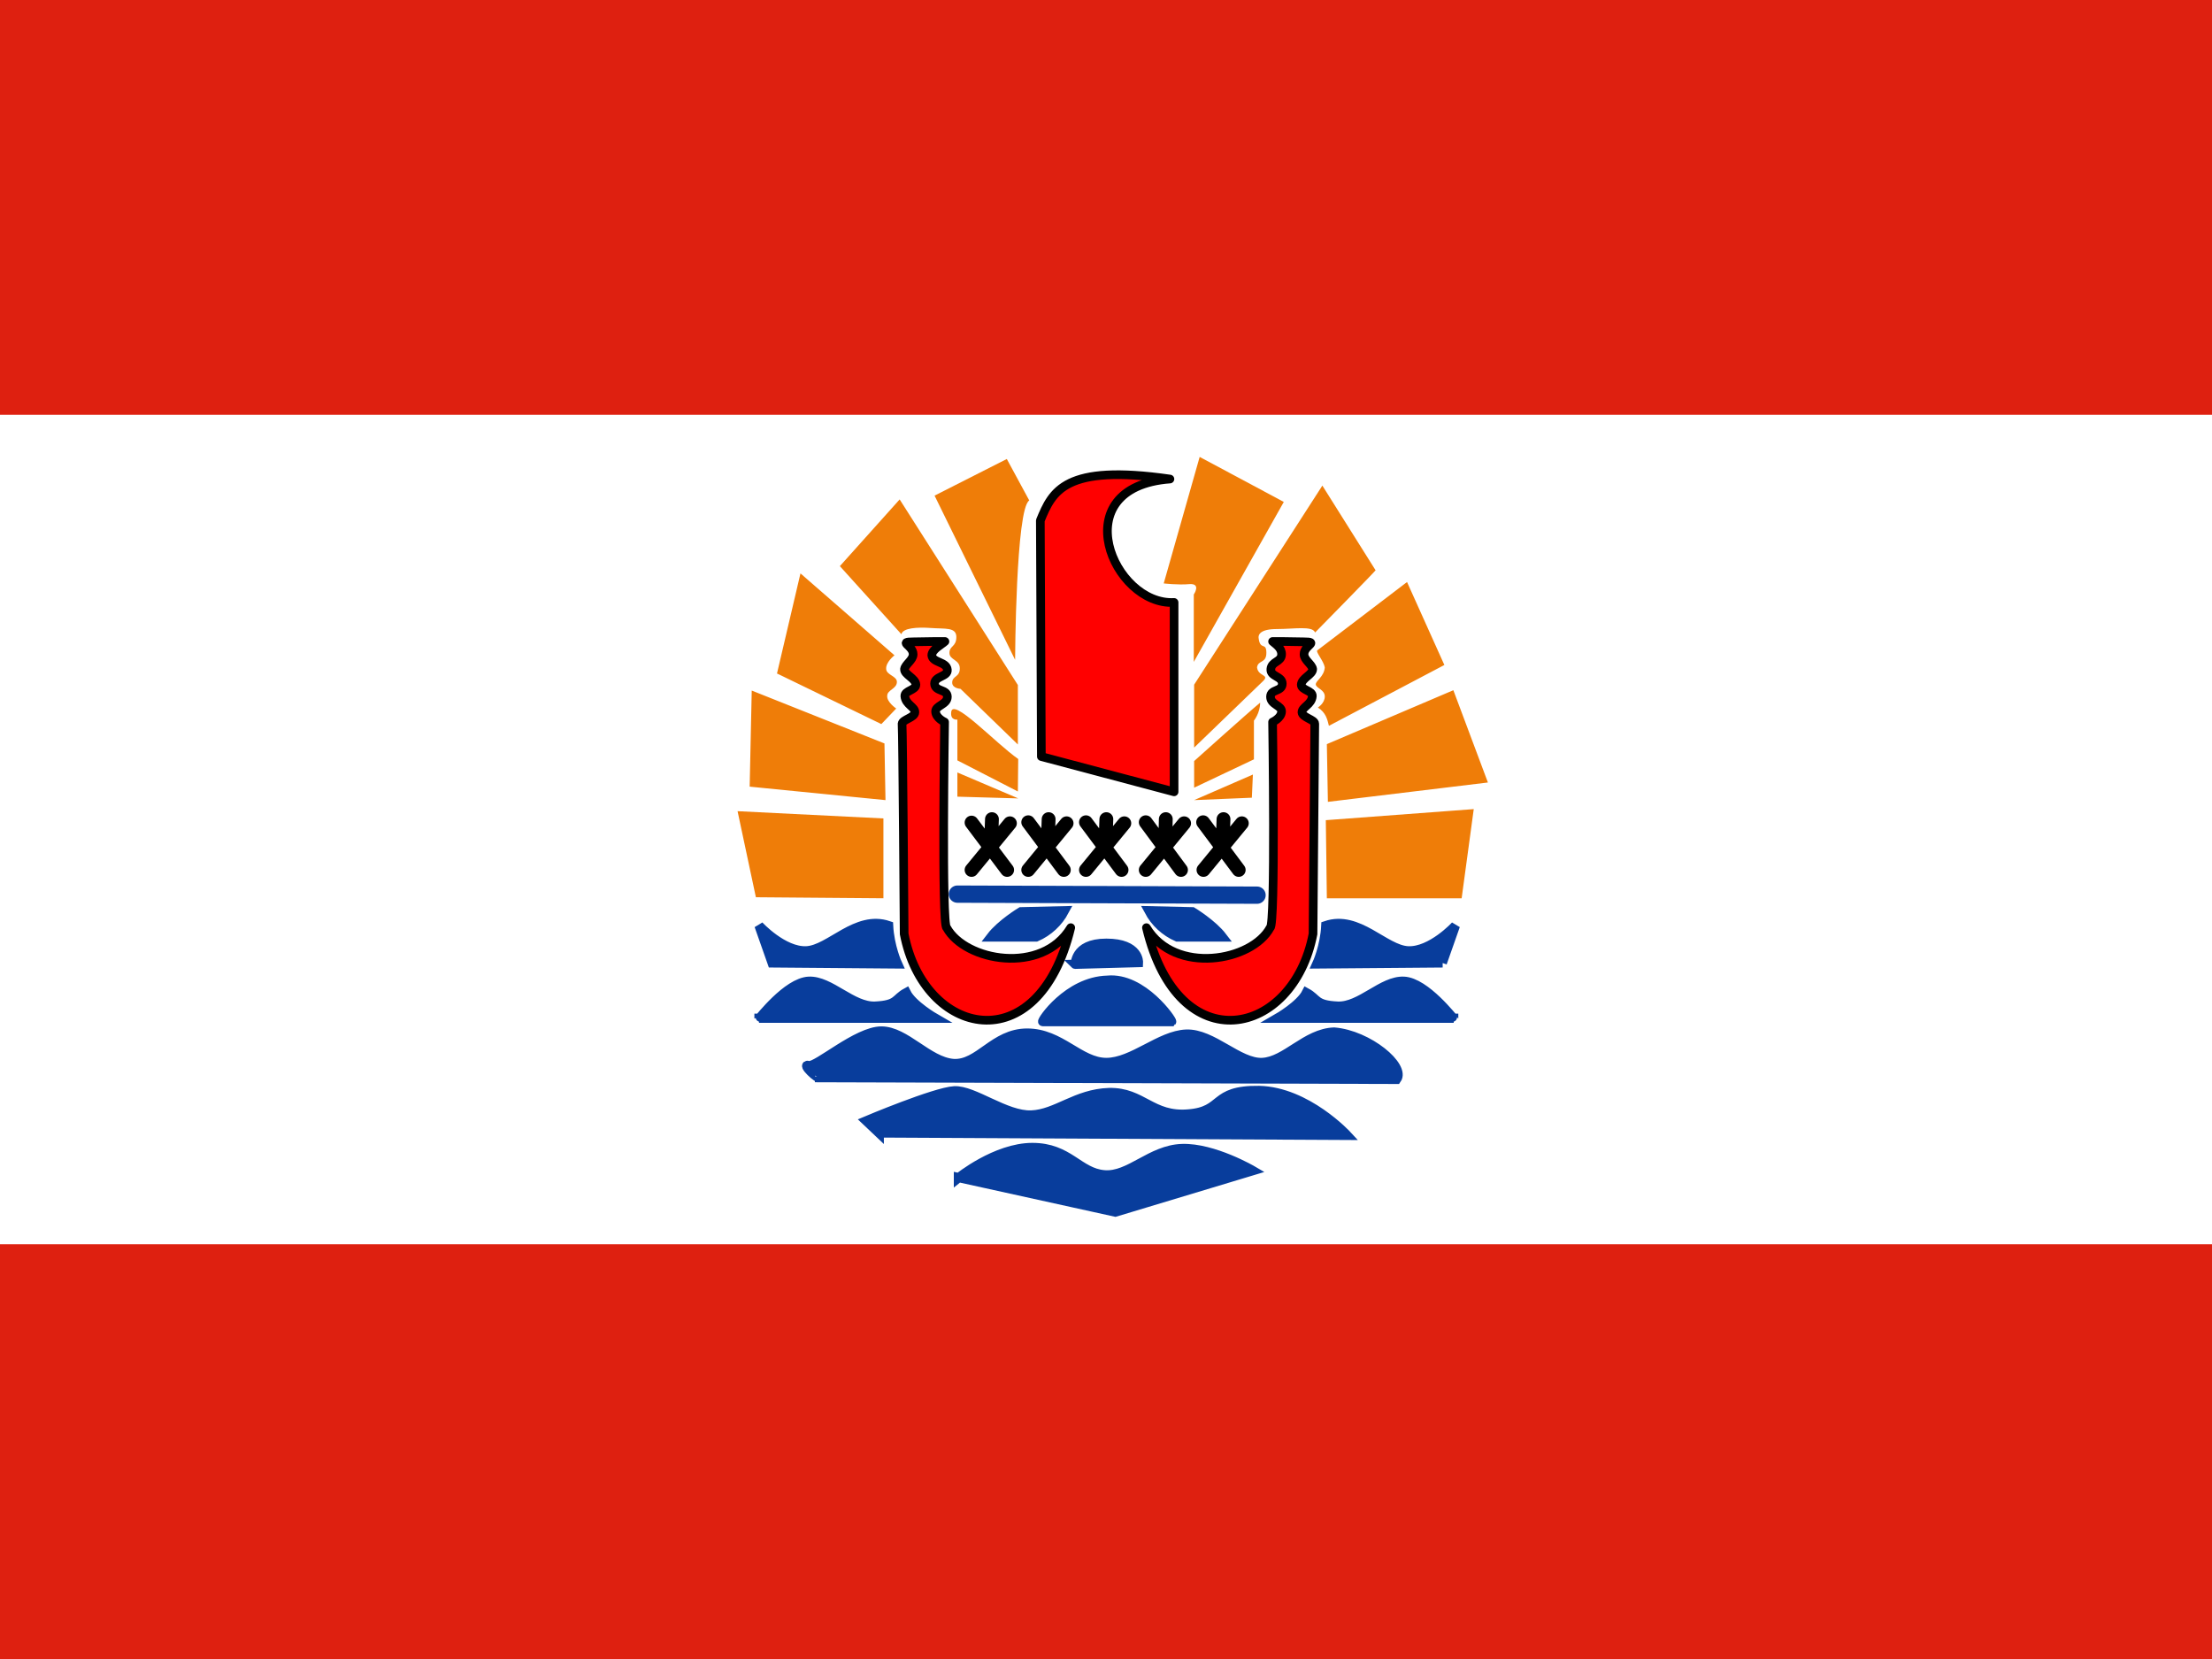
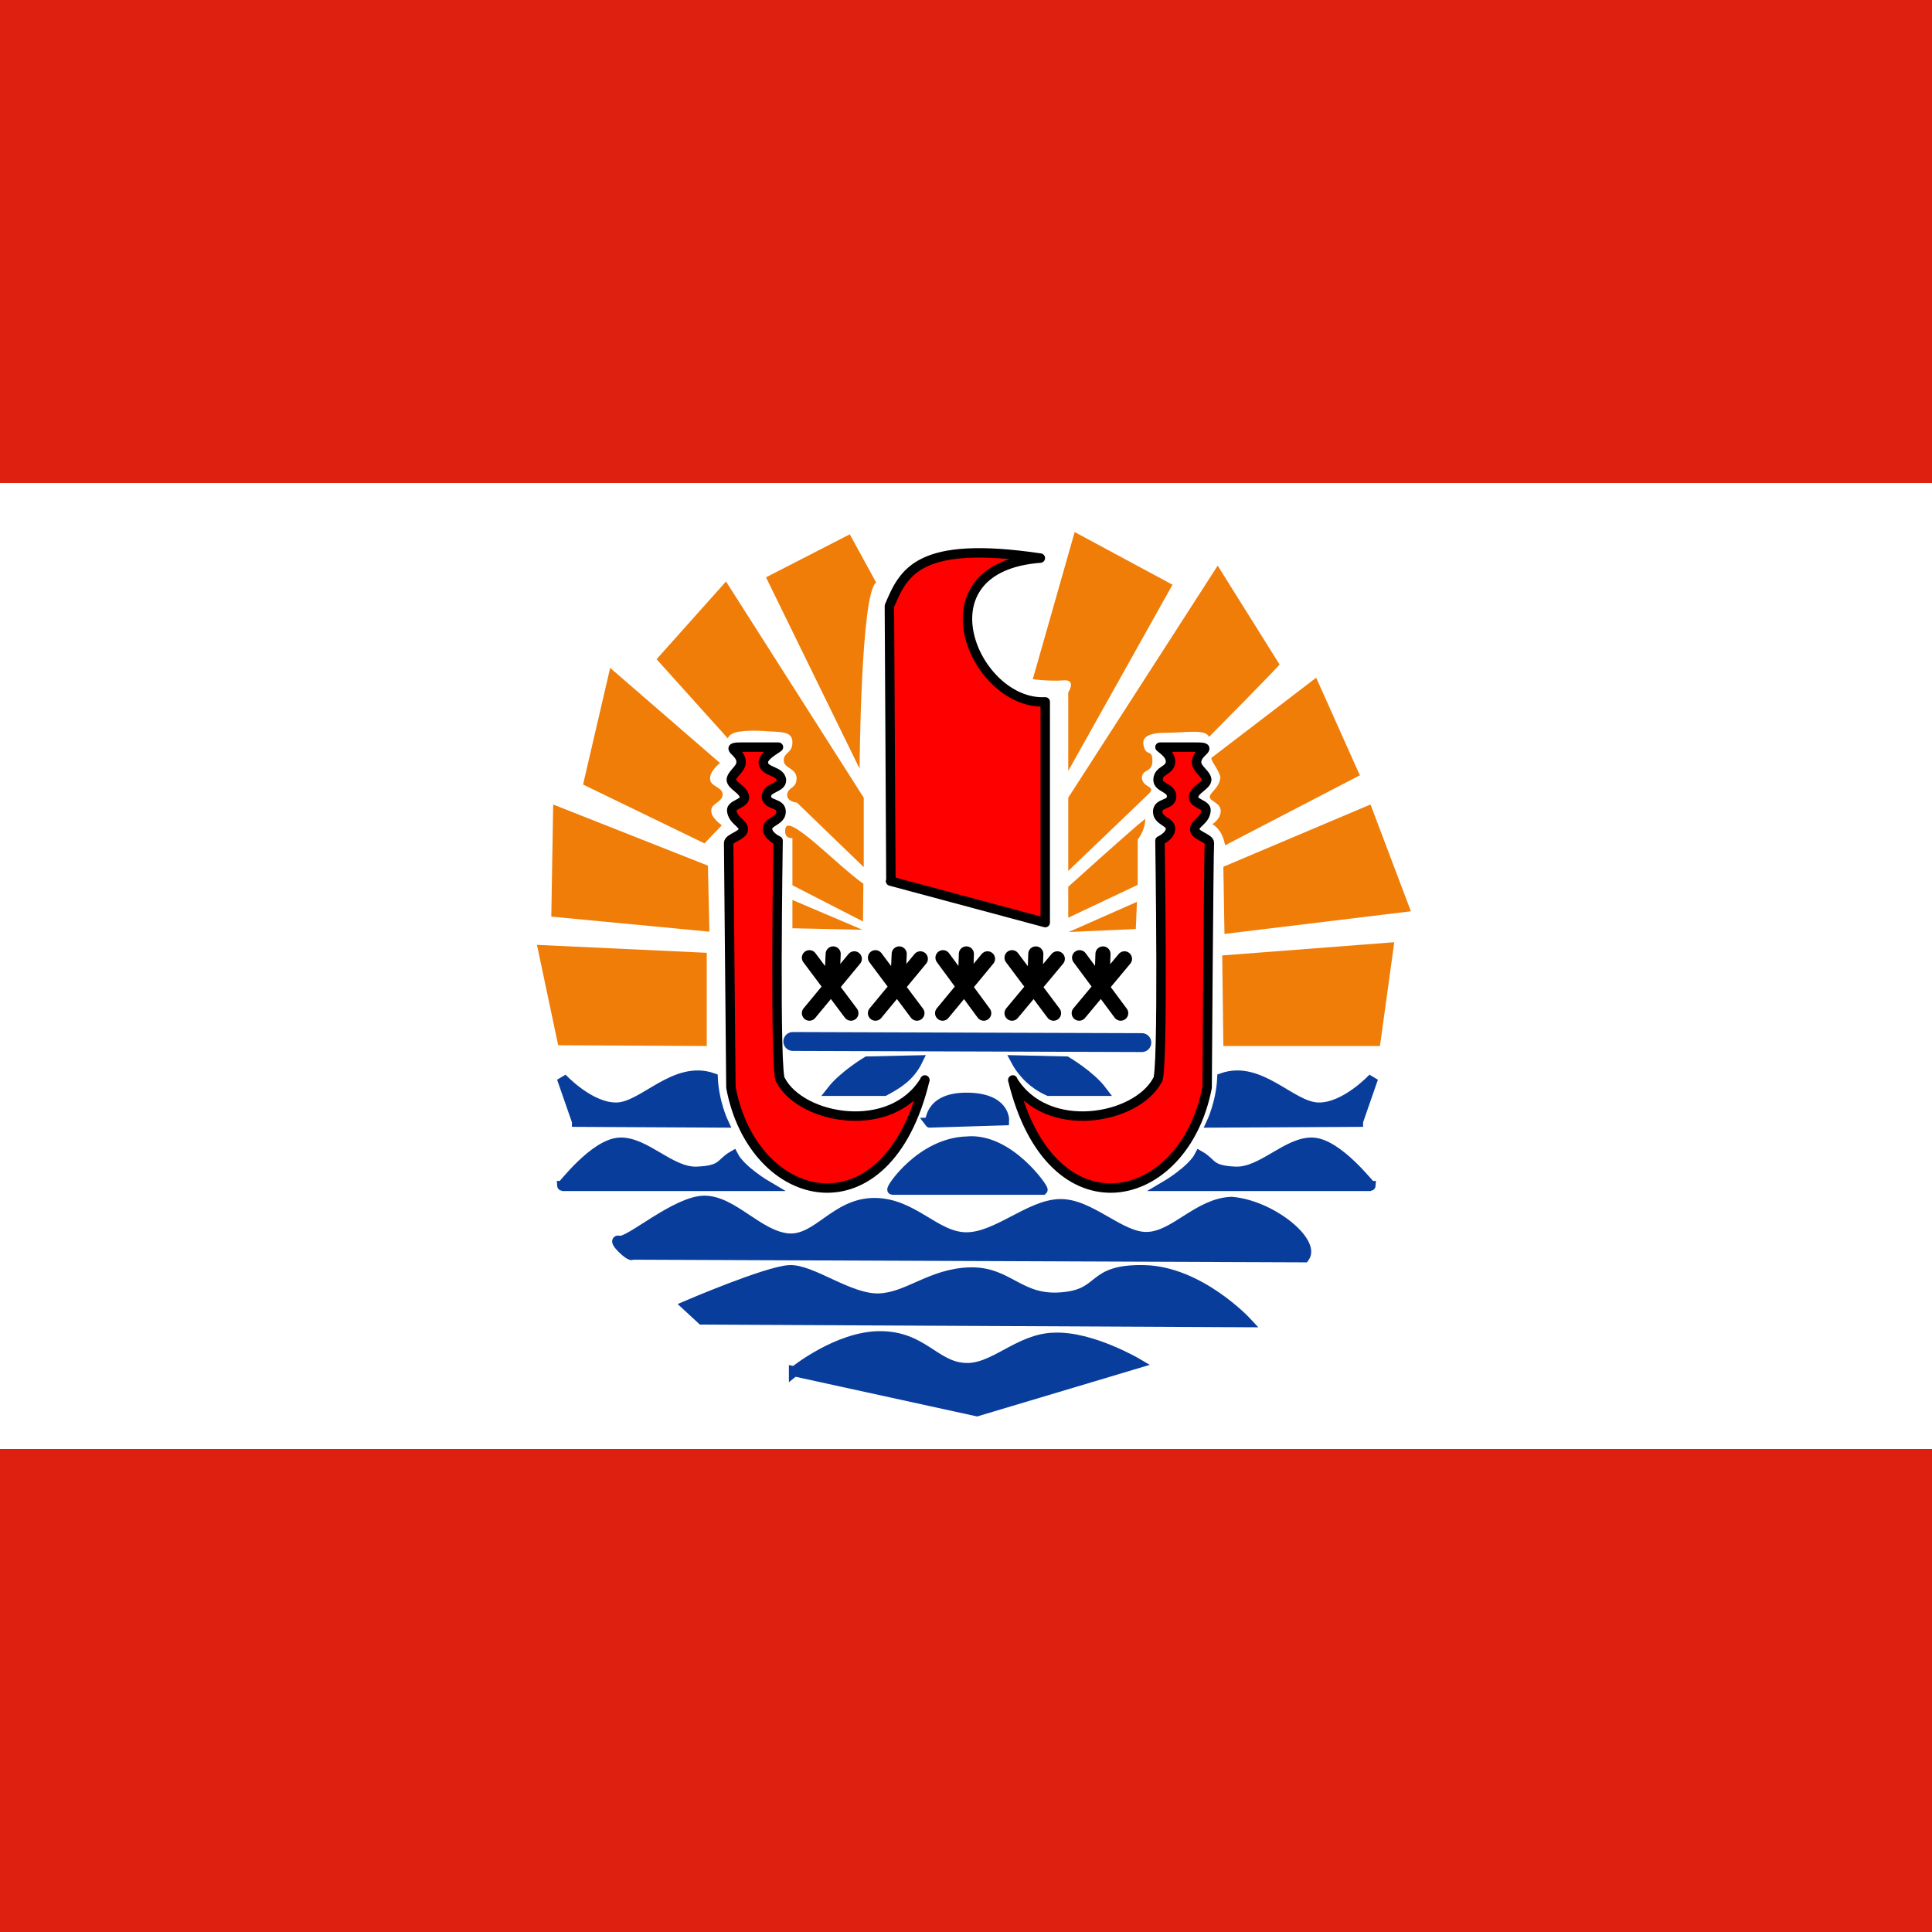
- <svg xmlns="http://www.w3.org/2000/svg" id="flag-icon-css-pf" viewBox="0 0 640 480">
+ <svg xmlns="http://www.w3.org/2000/svg" id="flag-icon-css-pf" viewBox="0 0 512 512">
  <defs>
    <clipPath id="a">
-       <path fill-opacity=".7" d="M0 0h640v480H0z" />
+       <path fill-opacity=".7" d="M0 0h512v512H0z" />
    </clipPath>
  </defs>
  <g clip-path="url(#a)">
-     <path fill="#fff" d="M0 0h640v480H0z" />
-     <path fill="#fff" d="M80 0h480v480H80z" />
-     <path fill="#083d9c" fill-rule="evenodd" stroke="#083d9c" stroke-width="2pt" d="M277.3 340.8s10.8-8.8 21.4-8.8 13.4 7.3 20.8 7.9c7.3.6 13.4-7.3 22.5-7.6 9.1-.3 20.5 6.4 20.5 6.4l-39.8 12-45.4-10zm-22.9-13l135.4.7s-11.7-12.7-25.5-13c-13.8-.2-10 6-20.5 6.8-10.6.9-13.2-6.4-22.9-6.2-9.6.3-15.2 6.2-22.5 6.5-7.4.3-16.7-7.3-22.3-7-5.6.3-25.5 8.7-25.5 8.7l3.8 3.6zm-17.3-16l167 .5c2.7-3.8-8.2-12.9-18.1-13.7-8.2.3-14 8.5-20.8 8.8-6.8.3-14.4-8.5-22-8.2-7.6.3-15.5 8.2-23.1 8.2-7.7 0-13.2-8.5-22.9-8.5s-14 9.3-21.4 8.8c-7.3-.6-13.8-9.4-20.8-9.4s-18.7 10.5-21 10c-2.4-.7 2.9 4.3 3.1 3.4z" />
-     <path fill="red" fill-rule="evenodd" stroke="#000" stroke-linejoin="round" stroke-width="2.5" d="M301.3 218.9l38.4 10.2v-54.8c-17.6 1-32.2-33.4-1.2-35.7-30.5-4.4-34 3.5-37.5 12l.3 68.3z" />
-     <path fill="#083d9c" fill-rule="evenodd" stroke="#083d9c" stroke-linecap="round" stroke-width="5" d="M277 258.7l86.7.3" />
-     <path fill="none" stroke="#000" stroke-linecap="round" stroke-width="4" d="M281.1 238l10.3 13.7m-10.3 0l11.1-13.5M287 237l-.3 8.5m10.8-7.6l10.3 13.8m-10.3 0l11.1-13.5m-5.2-1.2l-.3 8.5m11.1-7.6l10.3 13.8m-10.3 0l11.1-13.5m-5.2-1.2l-.3 8.5m11.7-7.6l10.2 13.8m-10.2 0l11.1-13.5m-5.3-1.2l-.2 8.5m11-7.6l10.3 13.8m-10.2 0l11.1-13.5M354 237l-.3 8.5" />
-     <path fill="#ef7d08" fill-rule="evenodd" d="M218.7 259.6l36.9.3v-23.1l-42.2-2.1 5.3 24.9zm-1.8-32l39.3 3.9-.3-16.4-38.4-15.3-.6 27.9zm8-32.7l30.1 14.6 4.3-4.5s-2.8-1.9-2.6-3.7c0-1.7 2.8-2 2.8-4 0-1.7-3-2-3.1-3.7-.2-2 2.4-4 2.4-4l-27.2-23.7-6.8 29zm198 65h-39l-.3-22.6 42.8-3.2-3.5 25.8zM384.2 232l46.3-5.6-10-26.7-36.6 15.6.3 16.7zm33.7-39.6L384.5 210c-.5-2-.9-3.8-3.2-5.3 0 0 2-1.2 2-3.2s-2.6-2.4-2.6-3.5 2.4-2.2 2.6-4.9c-.3-1.8-2.6-4.4-2.2-4.9l26-19.8 10.8 24zm-72.4 39.1l16.7-.7.3-6.7-17 7.4zm-51-.5l-17.5-.5v-7l17.6 7.5zm0-2l-17.5-9v-11.8s-2 .3-1.8-2c.1-4.9 12.9 8.9 19.4 13.4l-.1 9.4zm51-1.1v-7.7s15.8-14.2 19.1-16.9c0 3-1.8 5.2-1.8 5.2v11.2l-17.3 8.2zM243 163.8l17.8 19.7c.4-1.8 4.5-2.1 8.6-1.8 4 .3 7.3-.3 7.3 2.6s-2 2.5-2 4.6 3 1.9 3 4.5-2.2 2.1-2.2 4.1c0 1.7 2.4 1.8 2.4 1.8l16.6 16.1v-17.2l-34.2-53.7-17.3 19.3zm27.4-20.4l23.3 47.5s.2-43.8 4.1-46.1l-6.5-12-20.9 10.6zm101 1.9l-26 46.2V172s2.2-3.2-1.2-3c-3.4.3-7.5-.2-7.5-.2l10.4-36.6 24.3 13zM398 165c-.3.5-17.5 18-17.5 18-.8-2-6-1-11-1-4.9 0-5.6 1.6-5.3 2.9.5 3.3 2.2.8 2.2 4 0 3.1-2.4 2-2.7 4.2.3 2.7 3.8 2 1.7 4l-19.9 19.2v-18.2l37.1-57.6L398 165z" />
-     <path fill="red" fill-rule="evenodd" stroke="#000" stroke-linejoin="round" stroke-width="2.5" d="M309.8 268.4c-8.3 13.8-30.6 9.7-35.9 0-1.5-.4-.6-59.5-.6-59.5s-2.5-1.1-2.6-3c-.1-1.8 3.4-2 3.4-4.3s-3.6-1.4-3.7-3.8c0-2.2 3.9-2 3.7-4-.2-2.4-4.3-2-4.5-4.2 0-1.7 3-3.2 3.8-4a61.3 61.3 0 01-2.8 0l-6.4.1c-4.6 0 0 1 0 3.6 0 1.7-2.3 2.9-2.5 4.3-.1 1.6 3.2 2.6 3.3 4.5 0 1.6-3.3 1.7-3.2 3.3.2 2.5 3 3.1 2.9 4.7 0 1.5-3.6 2.1-3.7 3.3.2 2.4.6 60.8.6 60.8 5.7 29.8 38.8 37.3 48.2-1.8zm21.9 0c8.3 13.8 30.6 9.7 35.8 0 1.6-.4.7-59.5.7-59.5s2.5-1.1 2.6-3c.1-1.8-3.2-2-3.2-4.3s3.4-1.4 3.4-3.8c0-2.2-3.5-2-3.3-4.2.2-2.3 3-2 3.1-4.2.1-1.9-1.7-3-2.6-3.8h2.7l6.4.1c4.5 0 0 1 0 3.6 0 1.7 2.3 2.9 2.5 4.3 0 1.6-3.2 2.6-3.3 4.5 0 1.6 3.3 1.7 3.2 3.3-.2 2.5-3 3.1-3 4.7.1 1.5 3.7 2.1 3.7 3.3l-.5 60.8c-5.7 29.8-38.9 37.3-48.2-1.8z" />
-     <path fill="#083d9c" fill-rule="evenodd" stroke="#083d9c" stroke-width="2pt" d="M301.7 295.6H339c.3-.3-8.4-13-18.6-12-11.5.3-19.3 12-18.7 12zm118.9-1h-51s6.6-3.8 8.4-7.4c3.3 1.8 2.4 3.6 9 3.9 6.6.3 12.9-7.5 19.2-7.2 6.3.3 14.4 11 14.4 10.8zm-201 0h51s-6.6-3.8-8.4-7.4c-3.3 1.8-2.4 3.6-9 3.9-6.6.3-13-7.5-19.2-7.2-6.3.3-14.4 11-14.4 10.8zm3.8-16l36.3.3s-2.3-5-2.6-11.1c-9.4-3.2-17 7-23.8 7.3-6.7.3-13.7-7.3-13.7-7.3l3.8 10.8zm194 0l-36.4.3s2.3-5 2.6-11.1c9.4-3.2 17 7 23.8 7.3 6.7.3 13.7-7.3 13.7-7.3l-3.8 10.8zM311 279l18.4-.5s.3-5.6-9.3-5.6-8.8 6.4-9.1 6.1zm-11.2-7.9a17 17 0 008.2-7.6l-12.6.3s-5.8 3.5-8.7 7.3h13.1zm40.8 0a17 17 0 01-8.2-7.6l12.6.3s5.8 3.5 8.7 7.3h-13.1z" />
-     <path fill="#de2010" fill-rule="evenodd" d="M-40 360h720v120H-40zm0-360h720v120H-40z" />
+     <path fill="#fff" d="M0 0h512v512H0z" style="width:0" />
+     <path fill="#083d9c" fill-rule="evenodd" stroke="#083d9c" stroke-width="2pt" d="M210.4 363.5s11.6-9.4 22.8-9.4 14.4 7.8 22.2 8.4c7.8.7 14.4-7.8 24-8 9.8-.4 22 6.8 22 6.8L258.9 374l-48.5-10.6zm-24.3-13.8l144.3.7s-12.5-13.5-27.2-13.8c-14.6-.3-10.6 6.3-21.8 7.2-11.3 1-14.1-6.9-24.4-6.6-10.3.3-16.3 6.6-24 6.9-7.9.3-17.9-7.8-23.8-7.5-6 .3-27.2 9.4-27.2 9.4l4 3.7zm-18.5-17.2l178.1.7c2.9-4.1-8.7-13.8-19.3-14.7-8.8.3-15 9-22.2 9.3-7.2.4-15.3-9-23.5-8.7-8 .3-16.5 8.8-24.6 8.8-8.2 0-14.1-9.1-24.4-9.1s-15 10-22.8 9.4c-7.9-.7-14.7-10-22.2-10s-20 11.2-22.5 10.6c-2.5-.6 3.1 4.7 3.4 3.7z" />
+     <path fill="red" fill-rule="evenodd" stroke="#000" stroke-linejoin="round" stroke-width="2.5" d="M236 233.5l41 11V186c-18.8 1-34.4-35.6-1.3-38.1-32.4-4.8-36.2 3.7-40 12.7l.4 72.9z" />
+     <path fill="#083d9c" fill-rule="evenodd" stroke="#083d9c" stroke-linecap="round" stroke-width="5" d="M210.1 276l92.5.3" />
+     <path fill="none" stroke="#000" stroke-linecap="round" stroke-width="4" d="M214.5 253.8l11 14.7m-11 0l11.9-14.4m-5.6-1.3l-.4 9.1m11.6-8.1l11 14.7m-11 0l11.9-14.4m-5.6-1.3l-.4 9.1m12-8.1l10.8 14.7m-10.9 0l11.9-14.4m-5.6-1.3l-.3 9.1m12.4-8.1l11 14.7m-11 0l12-14.4m-5.7-1.3l-.3 9.1m11.9-8.1l10.9 14.7m-11 0l12-14.4m-5.7-1.3l-.3 9.1" />
+     <path fill="#ef7d08" fill-rule="evenodd" d="M148 277l39.3.2v-24.7l-45-2.1 5.6 26.5zm-2-34.1l42 4-.4-17.5-41-16.2-.5 29.7zm8.5-35l32.2 15.6 4.6-4.8s-3-2-2.8-4c0-1.8 3-2.1 3-4.2 0-1.9-3.3-2.1-3.3-4-.3-2 2.6-4.3 2.6-4.3L161.7 177l-7.2 31zm211.2 69.3h-41.5l-.3-24 45.6-3.5-3.8 27.5zm-41.2-29.7l49.4-6-10.7-28.3-39 16.5.3 17.8zm36-42.1L324.7 224c-.5-2-1-4-3.4-5.6 0 0 2.2-1.3 2.2-3.5s-2.9-2.5-2.9-3.7 2.6-2.4 2.8-5.2c-.3-2-2.8-4.6-2.3-5.2l27.7-21.2 11.5 25.7zM283.1 247l17.9-.8.3-7.2-18.1 8zm-54.3-.6L210 246v-7.5l18.8 8zm-.1-2.2l-18.7-9.6v-12.5s-2.2.3-1.9-2.2c.1-5.2 13.8 9.5 20.7 14.3l-.1 10zm54.4-1.1V235s16.8-15.2 20.4-18c0 3.1-2 5.5-2 5.5v12l-18.4 8.7zM174 174.7l18.9 21c.5-2 4.8-2.2 9.2-2 4.4.4 7.9-.2 7.9 3 0 3-2.3 2.6-2.3 4.8s3.4 2 3.4 4.8-2.4 2.2-2.5 4.4c0 1.8 2.6 2 2.6 2l17.7 17.1v-18.4l-36.5-57.3-18.4 20.6zm29-21.7l24.8 50.7s.3-46.8 4.4-49.3l-7-12.8L203 153zm107.7 2l-27.6 49.3v-20.8s2.3-3.5-1.3-3.2c-3.6.3-8.1-.3-8.1-.3l11.1-39 26 14zm28.4 21.1c-.3.6-18.7 19.2-18.7 19.2-.8-2.2-6.4-1.1-11.6-1.1-5.3 0-6 1.7-5.8 3 .6 3.7 2.4 1 2.4 4.4 0 3.3-2.6 2-2.8 4.5.2 2.8 4 2.1 1.8 4.3l-21.3 20.4v-19.4l39.6-61.5 16.4 26.2z" />
+     <path fill="red" fill-rule="evenodd" stroke="#000" stroke-linejoin="round" stroke-width="2.5" d="M245.1 286.3c-8.9 14.7-32.7 10.4-38.2 0-1.7-.4-.7-63.5-.7-63.5s-2.7-1.2-2.8-3.1c-.1-2 3.6-2.1 3.6-4.6 0-2.5-3.8-1.6-3.9-4 0-2.5 4.1-2.2 4-4.4-.3-2.5-4.6-2.1-4.8-4.5-.2-1.8 3-3.4 4-4.2h-9.9c-4.8 0 .1 1.1 0 4 0 1.8-2.4 3-2.6 4.6 0 1.6 3.4 2.7 3.5 4.7 0 1.7-3.5 1.9-3.4 3.5.3 2.7 3.1 3.3 3.1 5 0 1.6-3.9 2.3-3.9 3.6l.6 64.8c6 31.8 41.4 39.8 51.4-2zm23.3 0c9 14.7 32.7 10.4 38.3 0 1.7-.4.7-63.5.7-63.5s2.7-1.2 2.8-3.1c.1-2-3.4-2.1-3.4-4.6 0-2.5 3.6-1.6 3.7-4 0-2.5-3.8-2.3-3.6-4.6.2-2.5 3.1-2.2 3.3-4.5.1-2-1.9-3.2-2.8-4h9.7c4.9 0 0 1.1 0 4 0 1.8 2.5 3 2.7 4.6 0 1.6-3.5 2.7-3.5 4.7 0 1.7 3.5 1.9 3.3 3.5-.2 2.7-3 3.3-3 5 0 1.6 3.9 2.3 3.9 3.6-.2 2.6-.6 64.8-.6 64.8-6.1 31.8-41.4 39.8-51.5-2z" />
+     <path fill="#083d9c" fill-rule="evenodd" stroke="#083d9c" stroke-width="2pt" d="M236.5 315.3h39.8c.3-.3-9-13.8-20-12.8-12.2.3-20.5 12.8-19.8 12.8zm126.8-1h-54.4s7-4.1 9-8c3.5 2 2.5 3.9 9.5 4.2 7 .3 13.8-8 20.5-7.7 6.7.3 15.4 11.8 15.4 11.5zm-214.4 0h54.4s-7-4.1-9-8c-3.5 2-2.5 3.9-9.6 4.2-7 .3-13.7-8-20.5-7.7-6.7.3-15.3 11.8-15.3 11.5zm4-17l38.8.2s-2.5-5.3-2.8-11.8c-10-3.5-18.2 7.5-25.3 7.8-7.2.3-14.7-7.8-14.7-7.8l4 11.5zm207 0l-38.8.2s2.5-5.3 2.8-11.8c10-3.5 18.1 7.5 25.3 7.8 7.2.3 14.7-7.8 14.7-7.8l-4 11.5zm-113.5.2l19.7-.6s.3-6-10-6-9.4 7-9.7 6.6zm-12-8.4c3.5-1.9 6.7-3.8 8.8-8.1l-13.4.3s-6.2 3.7-9.4 7.8h14zm43.5 0a18.2 18.2 0 01-8.7-8.1l13.4.3s6.3 3.7 9.4 7.8h-14z" />
+     <path fill="#de2010" fill-rule="evenodd" d="M-128 384h768v128h-768zm0-384h768v128h-768z" />
  </g>
</svg>
